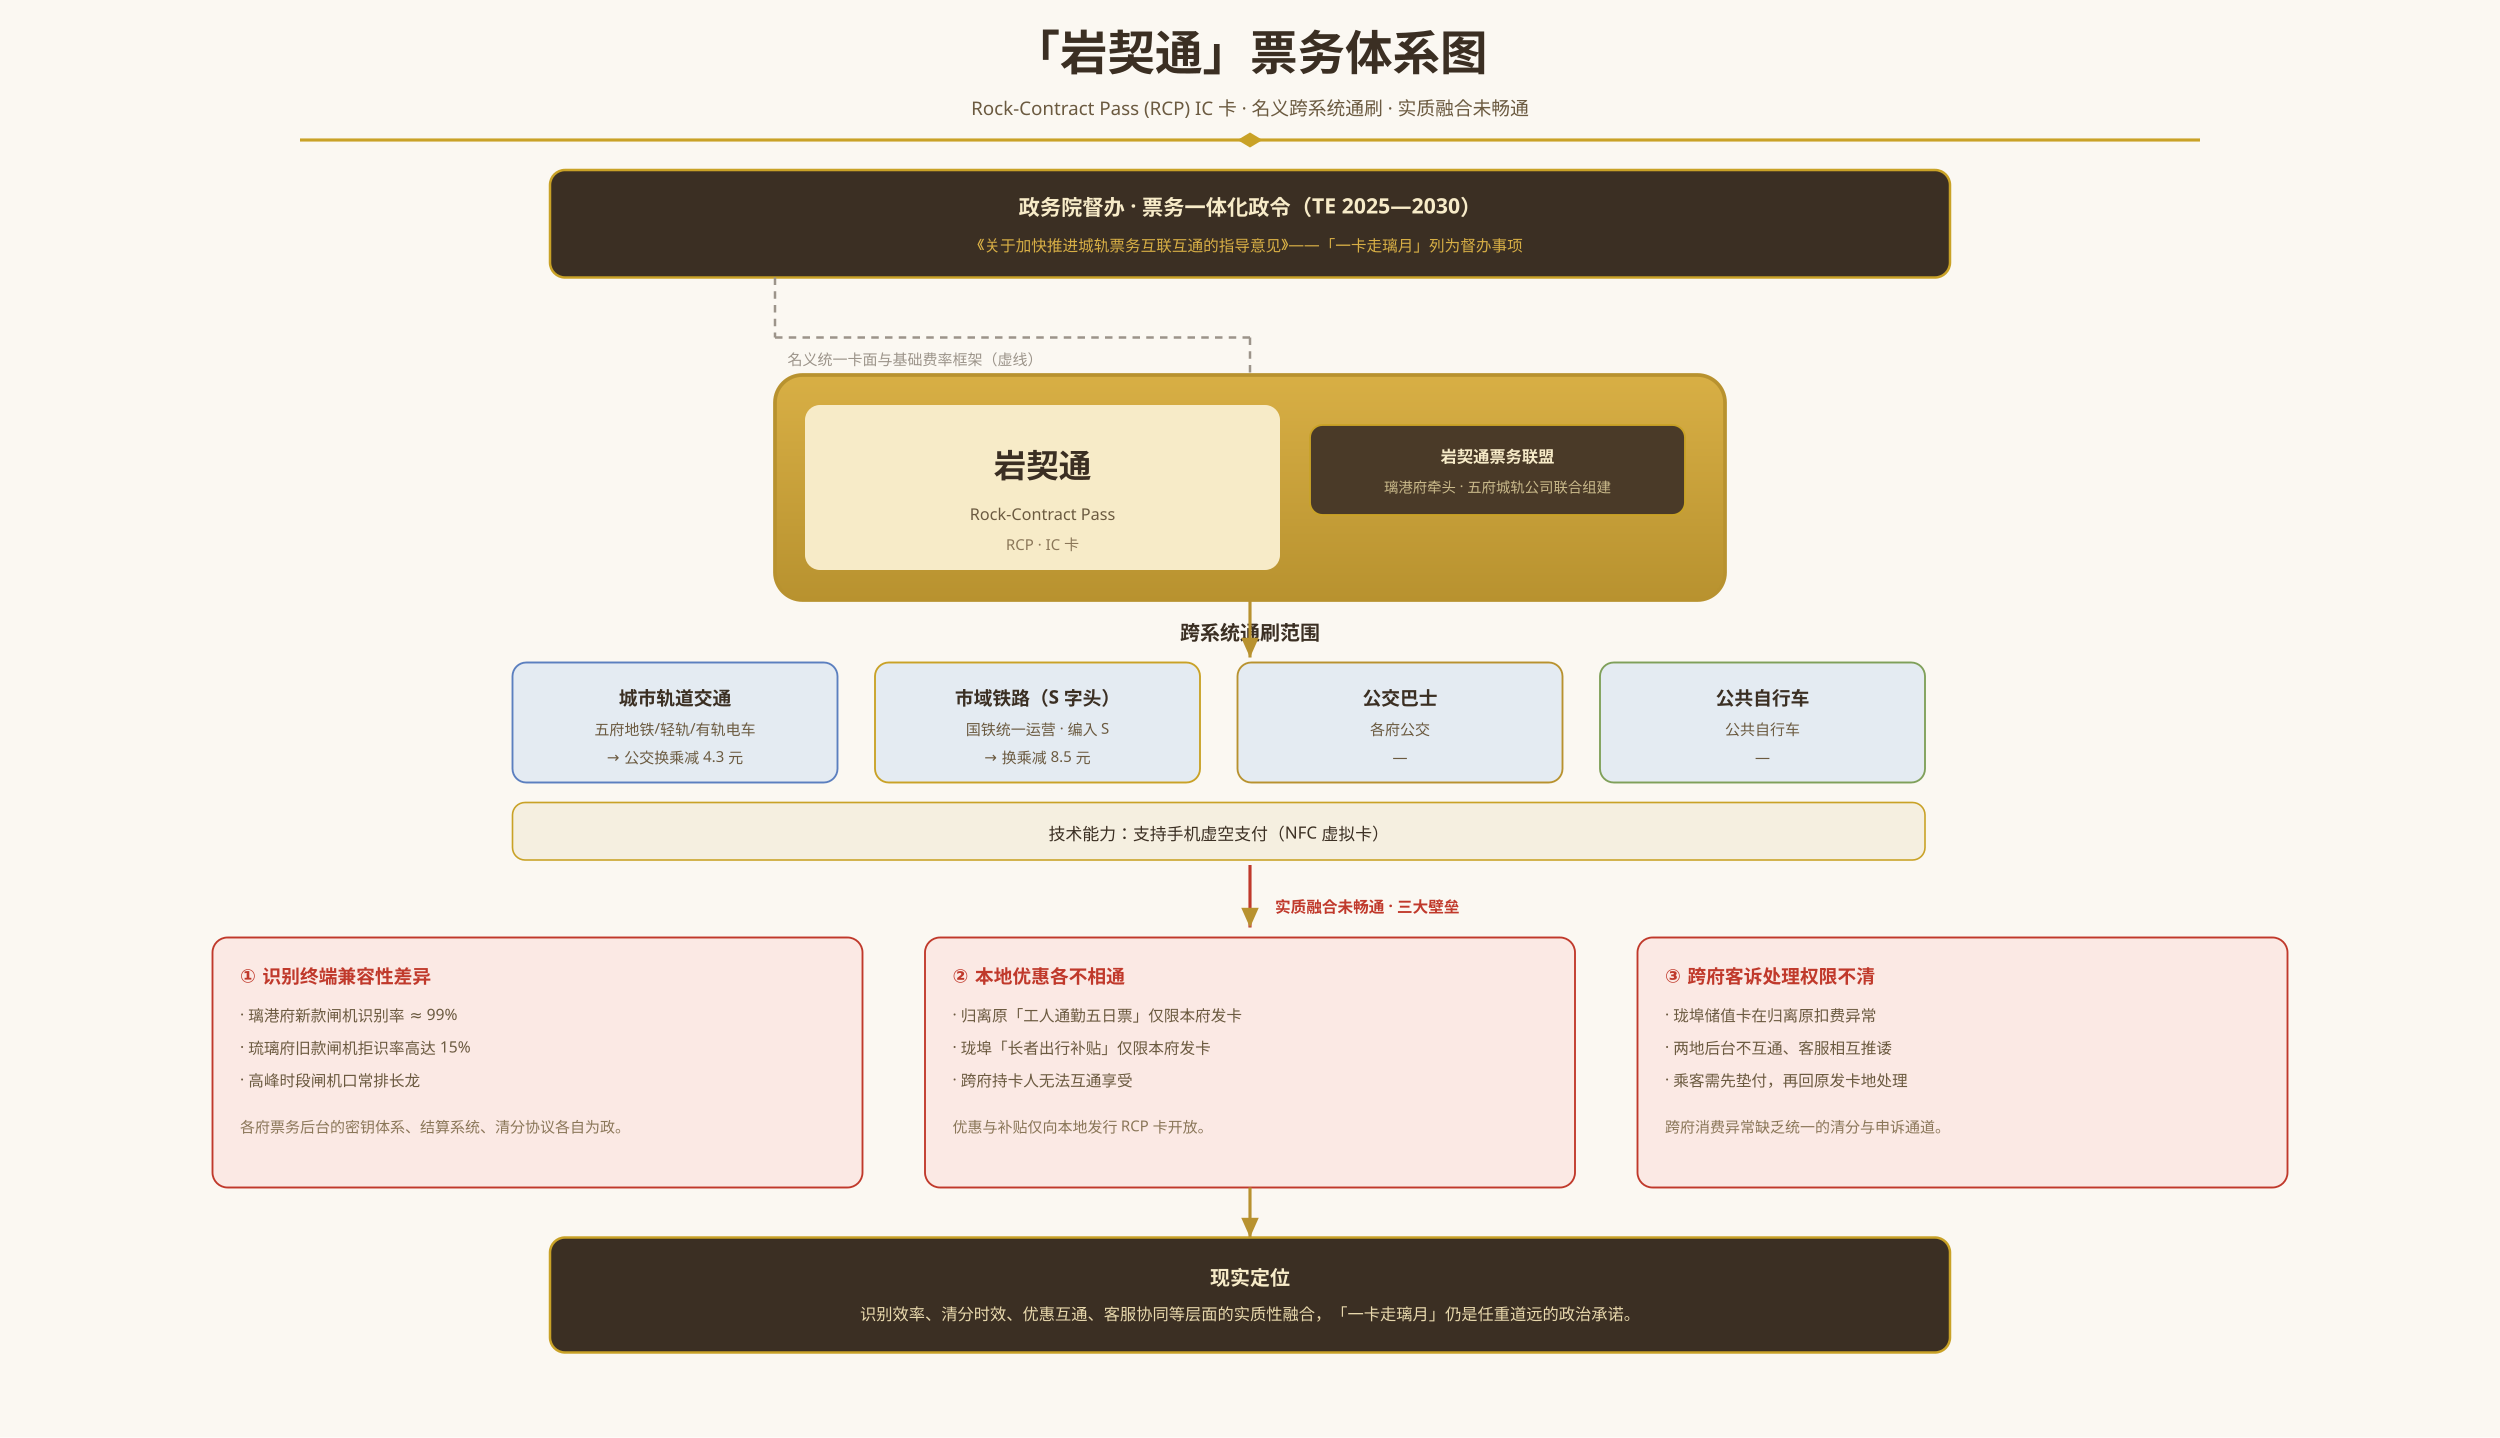
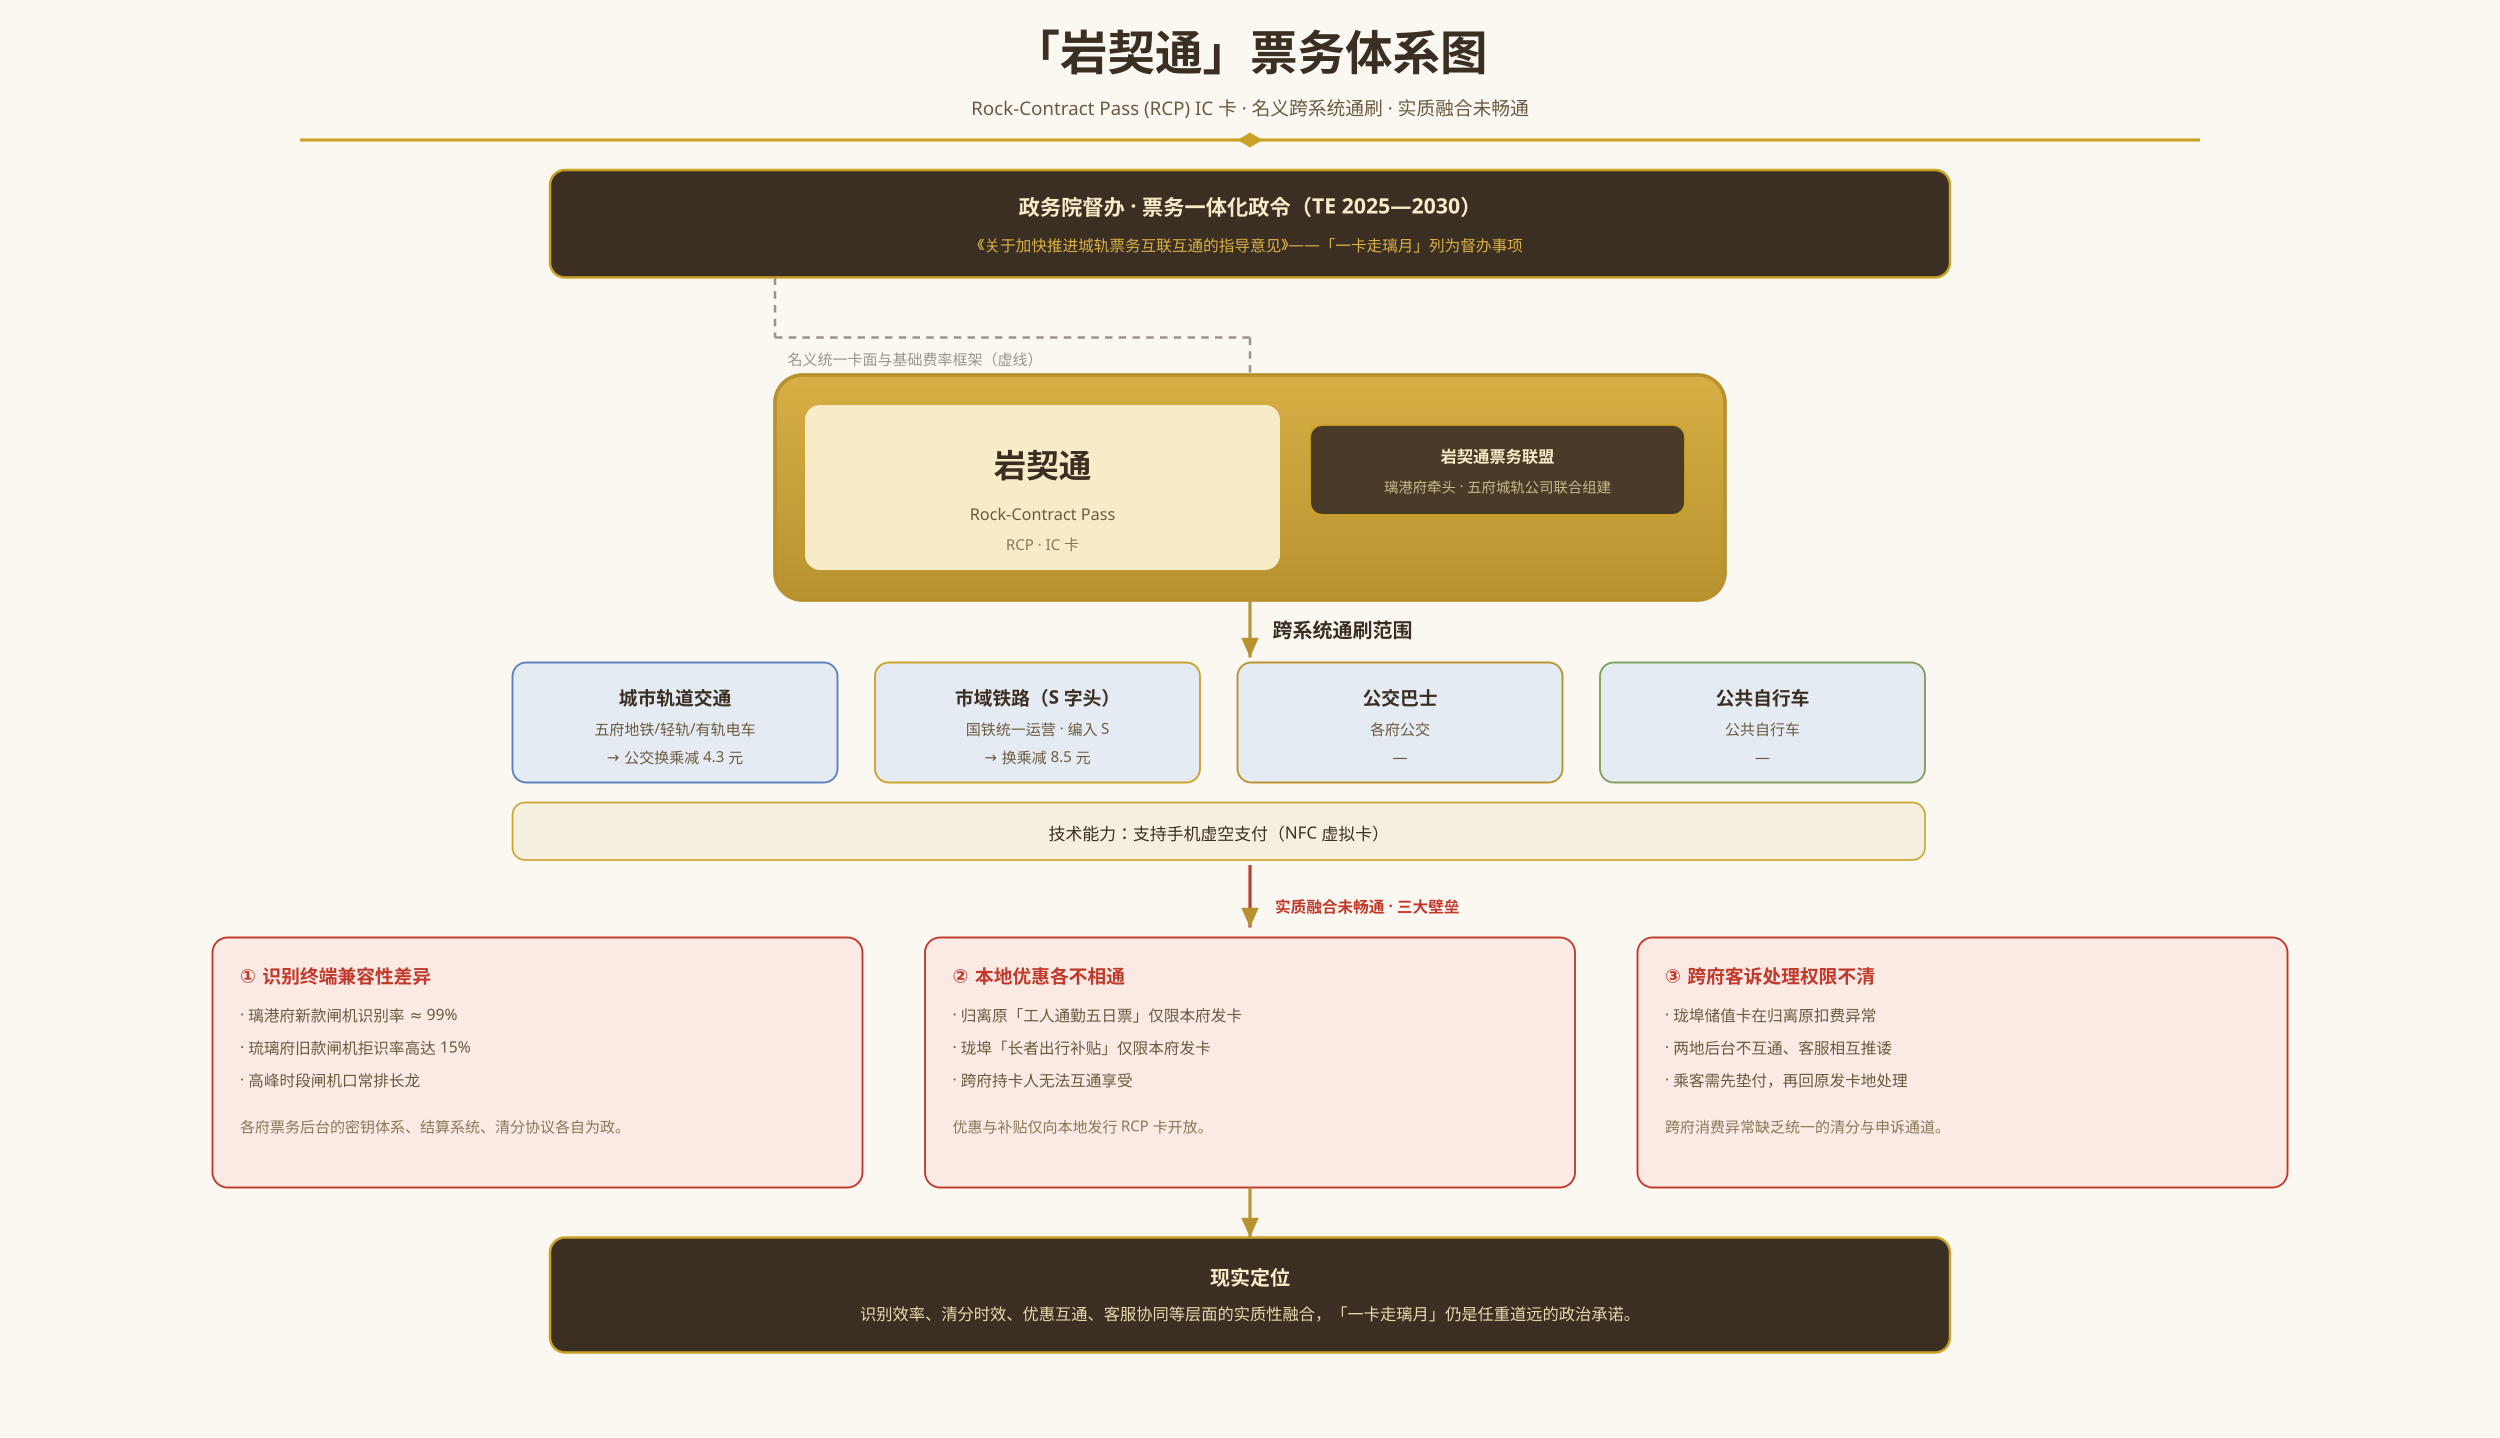
<svg xmlns="http://www.w3.org/2000/svg" viewBox="0 0 2000 1150" font-family="'Microsoft YaHei','PingFang SC','Noto Sans SC',sans-serif">
  <defs>
    <linearGradient id="goldTop" x1="0" y1="0" x2="0" y2="1">
      <stop offset="0" stop-color="#D8AF45" />
      <stop offset="1" stop-color="#B8922F" />
    </linearGradient>
    <marker id="arrow" viewBox="0 0 10 10" refX="9" refY="5" markerWidth="7" markerHeight="7" orient="auto-start-reverse">
      <path d="M 0 1 L 9 5 L 0 9 Z" fill="#B8922F" />
    </marker>
  </defs>
  <rect width="2000" height="1150" fill="#FBF8F2" />
  <text x="1000" y="56" text-anchor="middle" font-size="38" font-weight="700" fill="#3B2F23">「岩契通」票务体系图</text>
  <text x="1000" y="92" text-anchor="middle" font-size="15" fill="#6B5A40">Rock-Contract Pass (RCP) IC 卡 · 名义跨系统通刷 · 实质融合未畅通</text>
  <line x1="240" y1="112" x2="1760" y2="112" stroke="#C9A227" stroke-width="2.5" />
  <polygon points="1000,106 1010,112 1000,118 990,112" fill="#C9A227" />
  <g>
    <rect x="440" y="136" width="1120" height="86" rx="12" fill="#3B2F23" stroke="#C9A227" stroke-width="2" />
    <text x="1000" y="172" text-anchor="middle" font-size="17" font-weight="700" fill="#F7EBC8">政务院督办 · 票务一体化政令（TE 2025—2030）</text>
    <text x="1000" y="200" text-anchor="middle" font-size="12.5" fill="#D8AF45">《关于加快推进城轨票务互联互通的指导意见》——「一卡走璃月」列为督办事项</text>
  </g>
  <path d="M 620 222 V 270 M 620 270 H 1000 M 1000 270 V 300" fill="none" stroke="#9C948A" stroke-width="2" stroke-dasharray="6 5" />
  <text x="630" y="292" font-size="12" fill="#9C948A">名义统一卡面与基础费率框架（虚线）</text>
  <g>
    <rect x="620" y="300" width="760" height="180" rx="22" fill="url(#goldTop)" stroke="#B8922F" stroke-width="3" />
    <rect x="644" y="324" width="380" height="132" rx="12" fill="#F7EBC8" />
    <text x="834" y="382" text-anchor="middle" font-size="26" font-weight="700" fill="#3B2F23">岩契通</text>
    <text x="834" y="416" text-anchor="middle" font-size="13" fill="#6B5A40">Rock-Contract Pass</text>
    <text x="834" y="440" text-anchor="middle" font-size="12" fill="#8A7658">RCP · IC 卡</text>
    <rect x="1048" y="340" width="300" height="72" rx="10" fill="#4A3A28" stroke="#C9A227" stroke-width="1.5" />
    <text x="1198" y="370" text-anchor="middle" font-size="13" font-weight="700" fill="#F7EBC8">岩契通票务联盟</text>
    <text x="1198" y="394" text-anchor="middle" font-size="11.5" fill="#C9B98A">璃港府牵头 · 五府城轨公司联合组建</text>
  </g>
  <g>
-     <text x="1000" y="512" text-anchor="middle" font-size="16" font-weight="700" fill="#3B2F23">跨系统通刷范围</text>
+     <text x="1018" y="510" text-anchor="start" font-size="16" font-weight="700" fill="#3B2F23">跨系统通刷范围</text>
    <path d="M 1000 480 V 526" fill="none" stroke="#B8922F" stroke-width="2.5" marker-end="url(#arrow)" />
    <g font-size="14" fill="#3B2F23">
      <rect x="410" y="530" width="260" height="96" rx="11" fill="#E4EBF2" stroke="#5B7FBF" stroke-width="1.5" />
      <text x="540" y="564" text-anchor="middle" font-size="15" font-weight="700">城市轨道交通</text>
      <text x="540" y="588" text-anchor="middle" font-size="12" fill="#6B5A40">五府地铁/轻轨/有轨电车</text>
      <text x="540" y="610" text-anchor="middle" font-size="12" fill="#6B5A40">→ 公交换乘减 4.3 元</text>
      <rect x="700" y="530" width="260" height="96" rx="11" fill="#E4EBF2" stroke="#C9A227" stroke-width="1.5" />
      <text x="830" y="564" text-anchor="middle" font-size="15" font-weight="700">市域铁路（S 字头）</text>
      <text x="830" y="588" text-anchor="middle" font-size="12" fill="#6B5A40">国铁统一运营 · 编入 S</text>
      <text x="830" y="610" text-anchor="middle" font-size="12" fill="#6B5A40">→ 换乘减 8.5 元</text>
      <rect x="990" y="530" width="260" height="96" rx="11" fill="#E4EBF2" stroke="#B8922F" stroke-width="1.5" />
      <text x="1120" y="564" text-anchor="middle" font-size="15" font-weight="700">公交巴士</text>
      <text x="1120" y="588" text-anchor="middle" font-size="12" fill="#6B5A40">各府公交</text>
      <text x="1120" y="610" text-anchor="middle" font-size="12" fill="#6B5A40">—</text>
      <rect x="1280" y="530" width="260" height="96" rx="11" fill="#E4EBF2" stroke="#7FA05A" stroke-width="1.5" />
      <text x="1410" y="564" text-anchor="middle" font-size="15" font-weight="700">公共自行车</text>
      <text x="1410" y="588" text-anchor="middle" font-size="12" fill="#6B5A40">公共自行车</text>
      <text x="1410" y="610" text-anchor="middle" font-size="12" fill="#6B5A40">—</text>
    </g>
    <rect x="410" y="642" width="1130" height="46" rx="10" fill="#F5EFE0" stroke="#C9A227" stroke-width="1.3" />
    <text x="975" y="672" text-anchor="middle" font-size="13.5" fill="#3B2F23">技术能力：支持手机虚空支付（NFC 虚拟卡）</text>
  </g>
  <path d="M 1000 692 V 742" fill="none" stroke="#C0392B" stroke-width="2.5" marker-end="url(#arrow)" />
  <text x="1020" y="730" font-size="12.5" font-weight="700" fill="#C0392B">实质融合未畅通 · 三大壁垒</text>
  <g font-size="13.5" fill="#3B2F23">
    <rect x="170" y="750" width="520" height="200" rx="12" fill="#FBE9E4" stroke="#C0392B" stroke-width="1.5" />
    <text x="192" y="786" font-size="15" font-weight="700" fill="#C0392B">① 识别终端兼容性差异</text>
    <text x="192" y="816" font-size="12.5" fill="#6B5A40">· 璃港府新款闸机识别率 ≈ 99%</text>
    <text x="192" y="842" font-size="12.5" fill="#6B5A40">· 琉璃府旧款闸机拒识率高达 15%</text>
    <text x="192" y="868" font-size="12.5" fill="#6B5A40">· 高峰时段闸机口常排长龙</text>
    <text x="192" y="906" font-size="12" fill="#8A7658">各府票务后台的密钥体系、结算系统、清分协议各自为政。</text>
    <rect x="740" y="750" width="520" height="200" rx="12" fill="#FBE9E4" stroke="#C0392B" stroke-width="1.5" />
    <text x="762" y="786" font-size="15" font-weight="700" fill="#C0392B">② 本地优惠各不相通</text>
    <text x="762" y="816" font-size="12.5" fill="#6B5A40">· 归离原「工人通勤五日票」仅限本府发卡</text>
    <text x="762" y="842" font-size="12.5" fill="#6B5A40">· 珑埠「长者出行补贴」仅限本府发卡</text>
    <text x="762" y="868" font-size="12.5" fill="#6B5A40">· 跨府持卡人无法互通享受</text>
    <text x="762" y="906" font-size="12" fill="#8A7658">优惠与补贴仅向本地发行 RCP 卡开放。</text>
    <rect x="1310" y="750" width="520" height="200" rx="12" fill="#FBE9E4" stroke="#C0392B" stroke-width="1.5" />
    <text x="1332" y="786" font-size="15" font-weight="700" fill="#C0392B">③ 跨府客诉处理权限不清</text>
    <text x="1332" y="816" font-size="12.5" fill="#6B5A40">· 珑埠储值卡在归离原扣费异常</text>
    <text x="1332" y="842" font-size="12.5" fill="#6B5A40">· 两地后台不互通、客服相互推诿</text>
    <text x="1332" y="868" font-size="12.5" fill="#6B5A40">· 乘客需先垫付，再回原发卡地处理</text>
    <text x="1332" y="906" font-size="12" fill="#8A7658">跨府消费异常缺乏统一的清分与申诉通道。</text>
  </g>
  <g>
    <rect x="440" y="990" width="1120" height="92" rx="12" fill="#3B2F23" stroke="#C9A227" stroke-width="2" />
    <text x="1000" y="1028" text-anchor="middle" font-size="16" font-weight="700" fill="#F7EBC8">现实定位</text>
    <text x="1000" y="1056" text-anchor="middle" font-size="13" fill="#E8D8AC">识别效率、清分时效、优惠互通、客服协同等层面的实质性融合，「一卡走璃月」仍是任重道远的政治承诺。</text>
  </g>
  <path d="M 1000 950 V 990" fill="none" stroke="#B8922F" stroke-width="2.5" marker-end="url(#arrow)" />
</svg>
